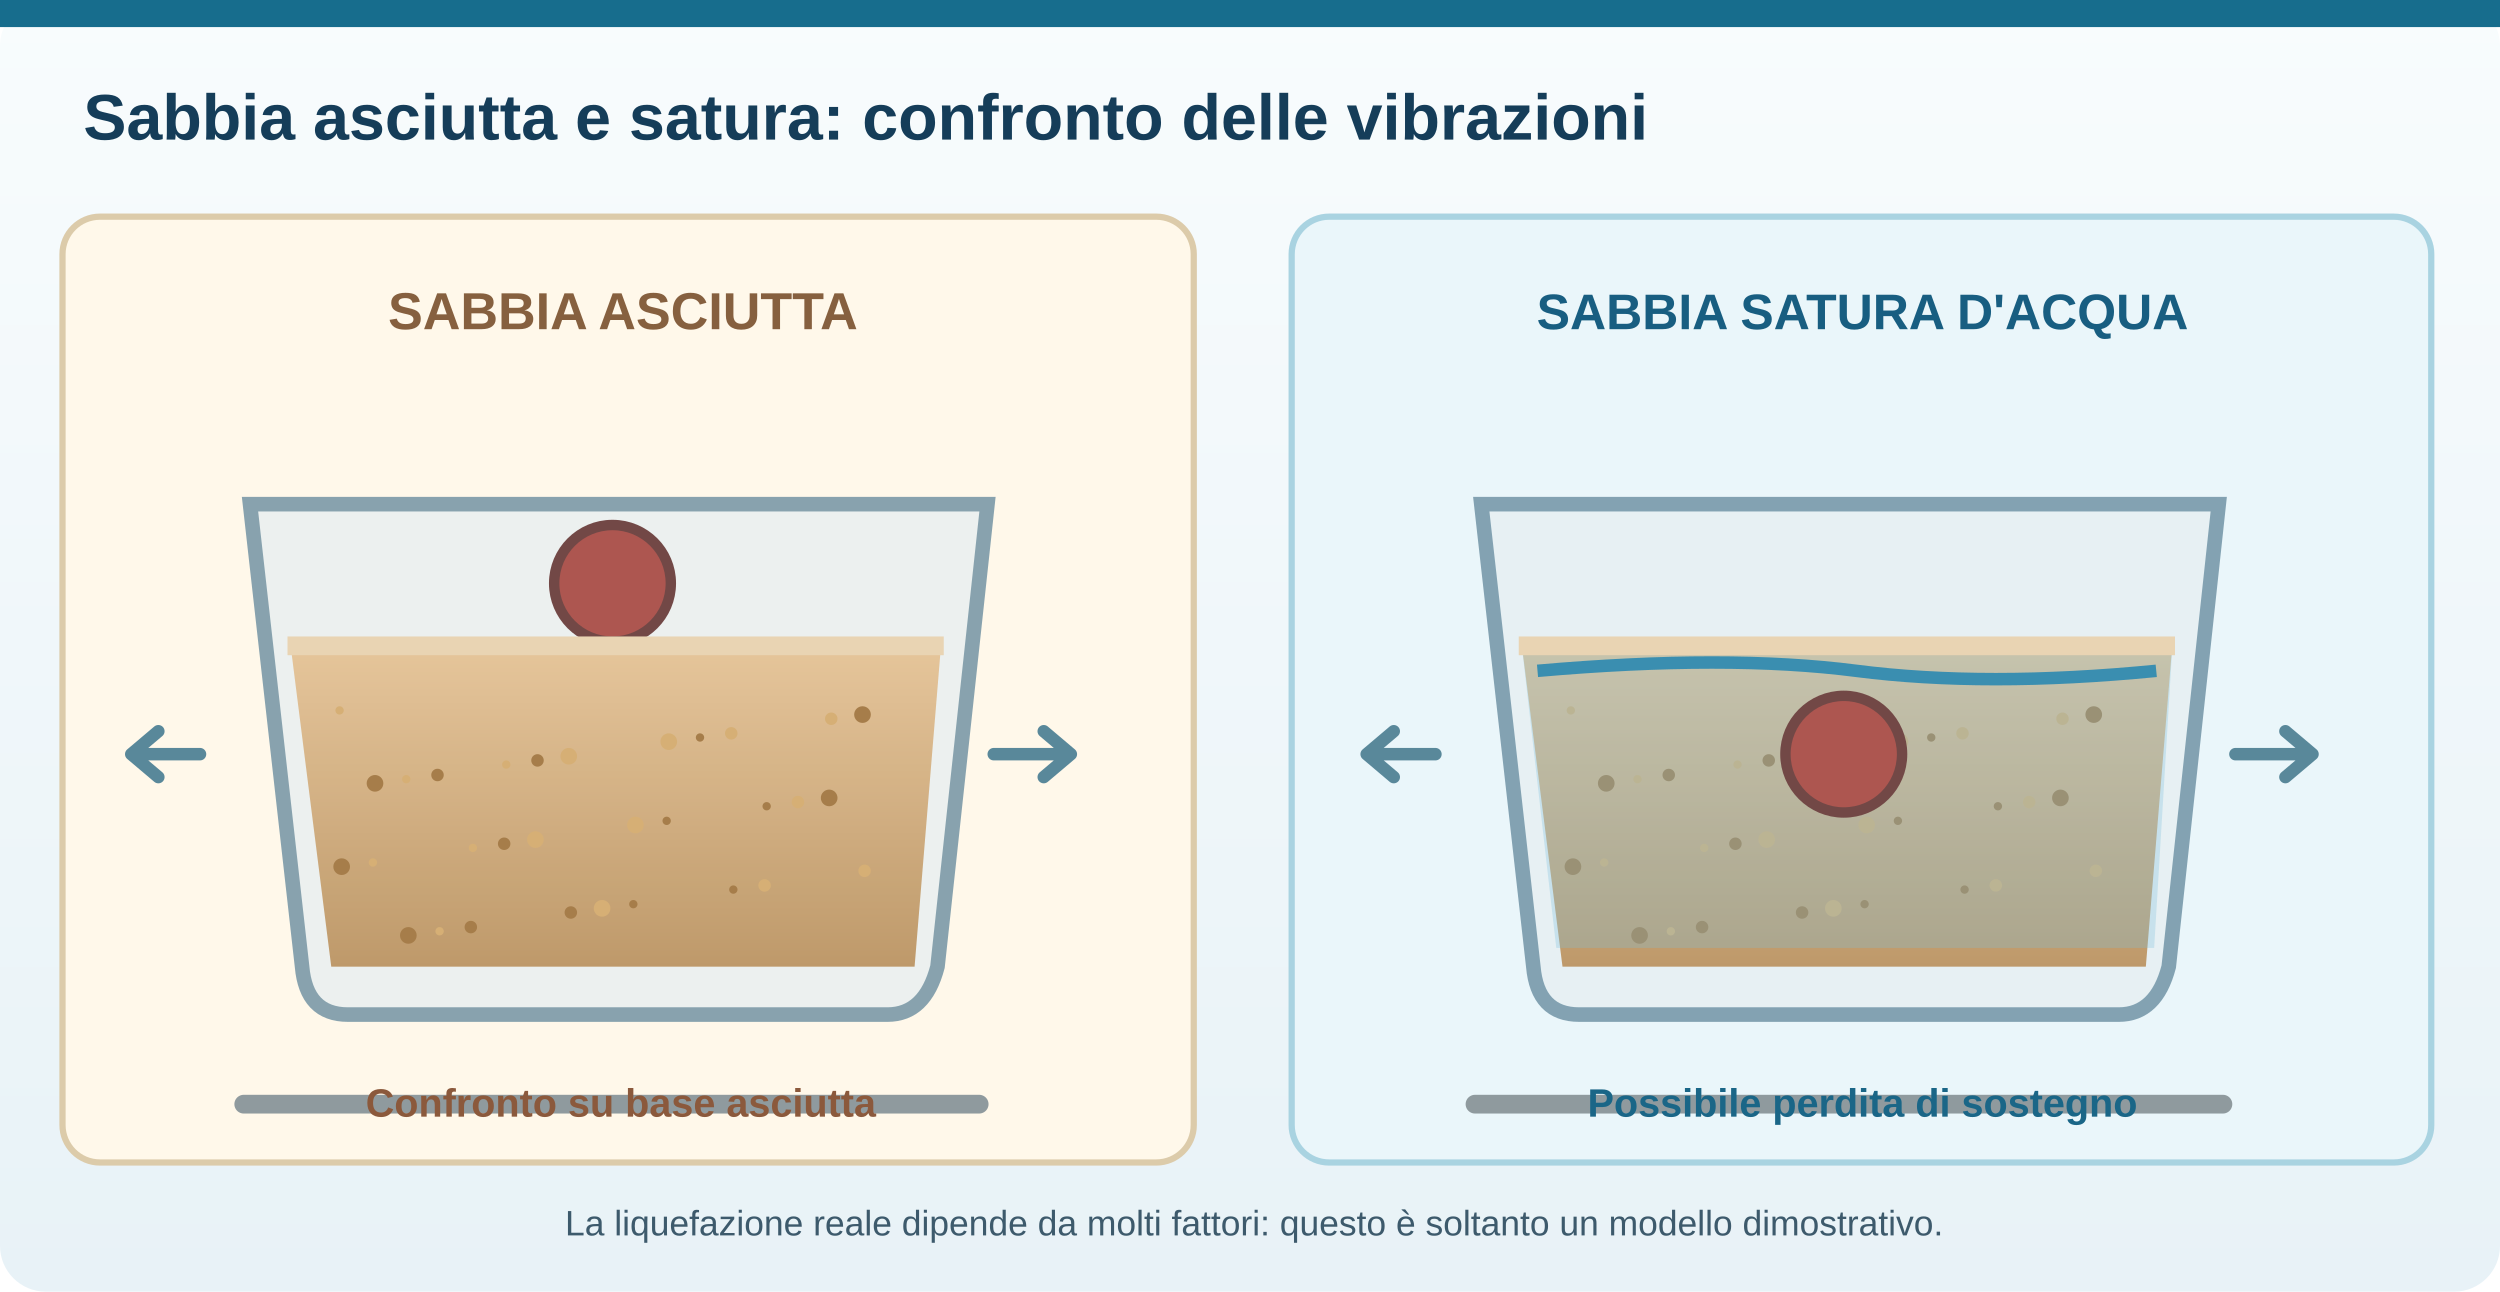
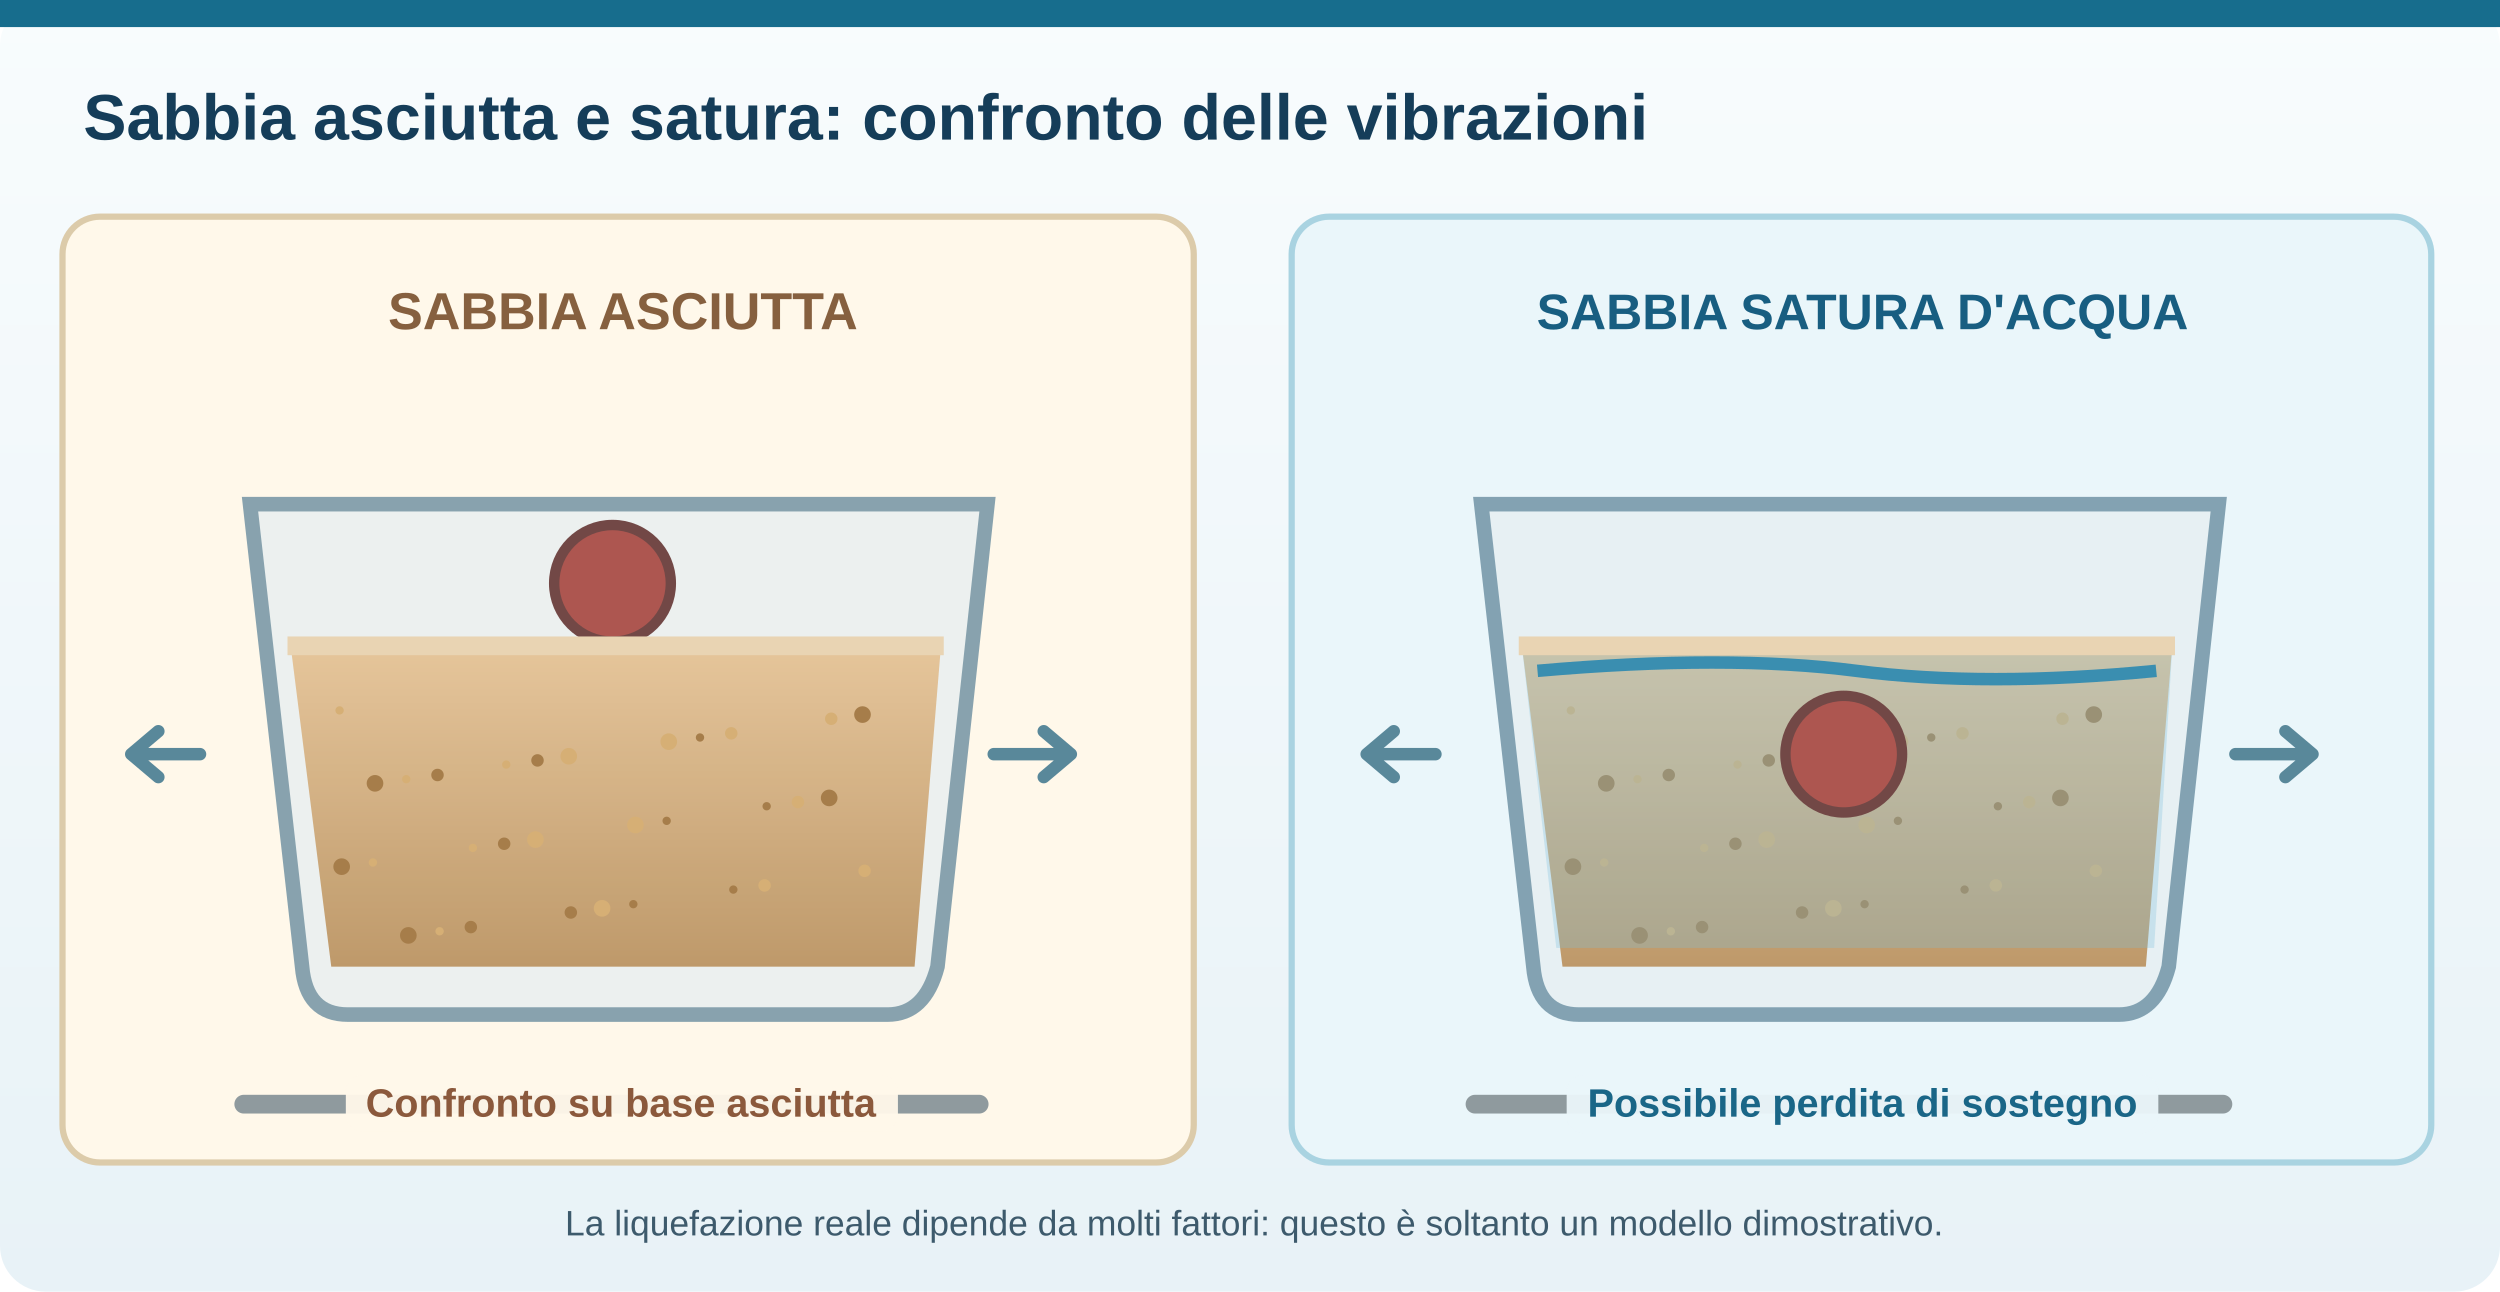
<svg xmlns="http://www.w3.org/2000/svg" width="1200" height="620" viewBox="0 0 1200 620" role="img" aria-labelledby="title desc">
  <defs>
    <linearGradient id="bg" x1="0" x2="0" y1="0" y2="1">
      <stop stop-color="#f8fcfd" />
      <stop offset="1" stop-color="#e8f2f7" />
    </linearGradient>
    <linearGradient id="gel" x1="0" x2="0" y1="0" y2="1">
      <stop stop-color="#a8dbe6" />
      <stop offset="1" stop-color="#4ea2b6" />
    </linearGradient>
    <linearGradient id="sand" x1="0" x2="0" y1="0" y2="1">
      <stop stop-color="#e6c497" />
      <stop offset="1" stop-color="#bb9462" />
    </linearGradient>
  </defs>
  <rect width="1200" height="620" rx="22" fill="url(#bg)" />
  <rect y="0" width="1200" height="13" fill="#176d8d" />
  <text x="40" y="67" font-family="Arial,sans-serif" font-size="31" font-weight="700" fill="#153d59" text-anchor="start">Sabbia asciutta e satura: confronto delle vibrazioni</text>
  <rect x="30" y="104" width="543" height="454" rx="18" fill="#fff8ea" stroke="#dccbaa" stroke-width="3" />
  <rect x="620" y="104" width="547" height="454" rx="18" fill="#eaf6fa" stroke="#a9d3e1" stroke-width="3" />
  <text x="299" y="158" font-family="Arial,sans-serif" font-size="25" font-weight="700" fill="#86603f" text-anchor="middle">SABBIA ASCIUTTA</text>
  <text x="894" y="158" font-family="Arial,sans-serif" font-size="24" font-weight="700" fill="#185e81" text-anchor="middle">SABBIA SATURA D'ACQUA</text>
  <g transform="translate(120 242)">
    <path d="M0 0 H354 L330 222 Q324 245 306 245 H47 Q27 245 25 222Z" fill="#e5eef0" opacity=".75" stroke="#60869a" stroke-width="7" />
    <path d="M19 64 H332 L319 222 H39Z" fill="url(#sand)" opacity=".94" />
    <circle cx="43" cy="99" r="2" fill="#d6af75" />
    <circle cx="90" cy="130" r="3" fill="#a67d4a" />
    <circle cx="137" cy="161" r="4" fill="#d6af75" />
    <circle cx="184" cy="192" r="2" fill="#a67d4a" />
    <circle cx="231" cy="110" r="3" fill="#d6af75" />
    <circle cx="278" cy="141" r="4" fill="#a67d4a" />
    <circle cx="59" cy="172" r="2" fill="#d6af75" />
    <circle cx="106" cy="203" r="3" fill="#a67d4a" />
    <circle cx="153" cy="121" r="4" fill="#d6af75" />
    <circle cx="200" cy="152" r="2" fill="#a67d4a" />
    <circle cx="247" cy="183" r="3" fill="#d6af75" />
    <circle cx="294" cy="101" r="4" fill="#a67d4a" />
    <circle cx="75" cy="132" r="2" fill="#d6af75" />
    <circle cx="122" cy="163" r="3" fill="#a67d4a" />
    <circle cx="169" cy="194" r="4" fill="#d6af75" />
    <circle cx="216" cy="112" r="2" fill="#a67d4a" />
    <circle cx="263" cy="143" r="3" fill="#d6af75" />
    <circle cx="44" cy="174" r="4" fill="#a67d4a" />
    <circle cx="91" cy="205" r="2" fill="#d6af75" />
    <circle cx="138" cy="123" r="3" fill="#a67d4a" />
    <circle cx="185" cy="154" r="4" fill="#d6af75" />
    <circle cx="232" cy="185" r="2" fill="#a67d4a" />
    <circle cx="279" cy="103" r="3" fill="#d6af75" />
    <circle cx="60" cy="134" r="4" fill="#a67d4a" />
    <circle cx="107" cy="165" r="2" fill="#d6af75" />
    <circle cx="154" cy="196" r="3" fill="#a67d4a" />
    <circle cx="201" cy="114" r="4" fill="#d6af75" />
    <circle cx="248" cy="145" r="2" fill="#a67d4a" />
    <circle cx="295" cy="176" r="3" fill="#d6af75" />
    <circle cx="76" cy="207" r="4" fill="#a67d4a" />
    <circle cx="123" cy="125" r="2" fill="#d6af75" />
    <circle cx="174" cy="38" r="28" fill="#ad5650" stroke="#724846" stroke-width="5" />
    <path d="M18 68 H333" stroke="#e9d4b3" stroke-width="9" />
  </g>
  <g transform="translate(711 242)">
    <path d="M0 0 H354 L330 222 Q324 245 306 245 H47 Q27 245 25 222Z" fill="#e5eef0" opacity=".75" stroke="#60869a" stroke-width="7" />
    <path d="M19 64 H332 L319 222 H39Z" fill="url(#sand)" opacity=".94" />
    <circle cx="43" cy="99" r="2" fill="#d6af75" />
    <circle cx="90" cy="130" r="3" fill="#a67d4a" />
    <circle cx="137" cy="161" r="4" fill="#d6af75" />
    <circle cx="184" cy="192" r="2" fill="#a67d4a" />
    <circle cx="231" cy="110" r="3" fill="#d6af75" />
    <circle cx="278" cy="141" r="4" fill="#a67d4a" />
    <circle cx="59" cy="172" r="2" fill="#d6af75" />
    <circle cx="106" cy="203" r="3" fill="#a67d4a" />
    <circle cx="153" cy="121" r="4" fill="#d6af75" />
    <circle cx="200" cy="152" r="2" fill="#a67d4a" />
    <circle cx="247" cy="183" r="3" fill="#d6af75" />
    <circle cx="294" cy="101" r="4" fill="#a67d4a" />
    <circle cx="75" cy="132" r="2" fill="#d6af75" />
    <circle cx="122" cy="163" r="3" fill="#a67d4a" />
    <circle cx="169" cy="194" r="4" fill="#d6af75" />
    <circle cx="216" cy="112" r="2" fill="#a67d4a" />
    <circle cx="263" cy="143" r="3" fill="#d6af75" />
    <circle cx="44" cy="174" r="4" fill="#a67d4a" />
    <circle cx="91" cy="205" r="2" fill="#d6af75" />
    <circle cx="138" cy="123" r="3" fill="#a67d4a" />
    <circle cx="185" cy="154" r="4" fill="#d6af75" />
    <circle cx="232" cy="185" r="2" fill="#a67d4a" />
    <circle cx="279" cy="103" r="3" fill="#d6af75" />
    <circle cx="60" cy="134" r="4" fill="#a67d4a" />
    <circle cx="107" cy="165" r="2" fill="#d6af75" />
    <circle cx="154" cy="196" r="3" fill="#a67d4a" />
    <circle cx="201" cy="114" r="4" fill="#d6af75" />
    <circle cx="248" cy="145" r="2" fill="#a67d4a" />
    <circle cx="295" cy="176" r="3" fill="#d6af75" />
    <circle cx="76" cy="207" r="4" fill="#a67d4a" />
    <circle cx="123" cy="125" r="2" fill="#d6af75" />
    <path d="M19 64 H332 L323 213 H36Z" fill="#7bc0da" opacity=".3" />
    <path d="M27 80 Q118 72 180 80 T324 80" stroke="#3a8eb0" stroke-width="6" fill="none" />
    <circle cx="174" cy="120" r="28" fill="#ad5650" stroke="#724846" stroke-width="5" />
    <path d="M18 68 H333" stroke="#e9d4b3" stroke-width="9" />
  </g>
  <path d="M117 530 H470 M708 530 H1067" stroke="#8f9a9e" stroke-width="9" stroke-linecap="round" />
  <path d="M96 362 L63 362 l13 -11 M63 362 l13 11 M477 362 H514 l-13 -11 M514 362 l-13 11 M689 362 H656 l13 -11 M656 362 l13 11 M1073 362 H1110 l-13 -11 M1110 362 l-13 11" stroke="#59889a" stroke-width="6" fill="none" stroke-linecap="round" stroke-linejoin="round" />
+   <rect class="targhetta" x="166" y="516" width="265" height="27" rx="8" fill="#fff8ea" fill-opacity=".95" />
  <text x="298" y="536" font-family="Arial,sans-serif" font-size="19" font-weight="700" fill="#8b593c" text-anchor="middle">Confronto su base asciutta</text>
+   <rect class="targhetta" x="752" y="516" width="284" height="28" rx="8" fill="#eaf6fa" fill-opacity=".95" />
  <text x="894" y="536" font-family="Arial,sans-serif" font-size="19" font-weight="700" fill="#1a6687" text-anchor="middle">Possibile perdita di sostegno</text>
  <text x="602" y="593" font-family="Arial,sans-serif" font-size="17" font-weight="400" fill="#3d5a6c" text-anchor="middle">La liquefazione reale dipende da molti fattori: questo è soltanto un modello dimostrativo.</text>
</svg>
